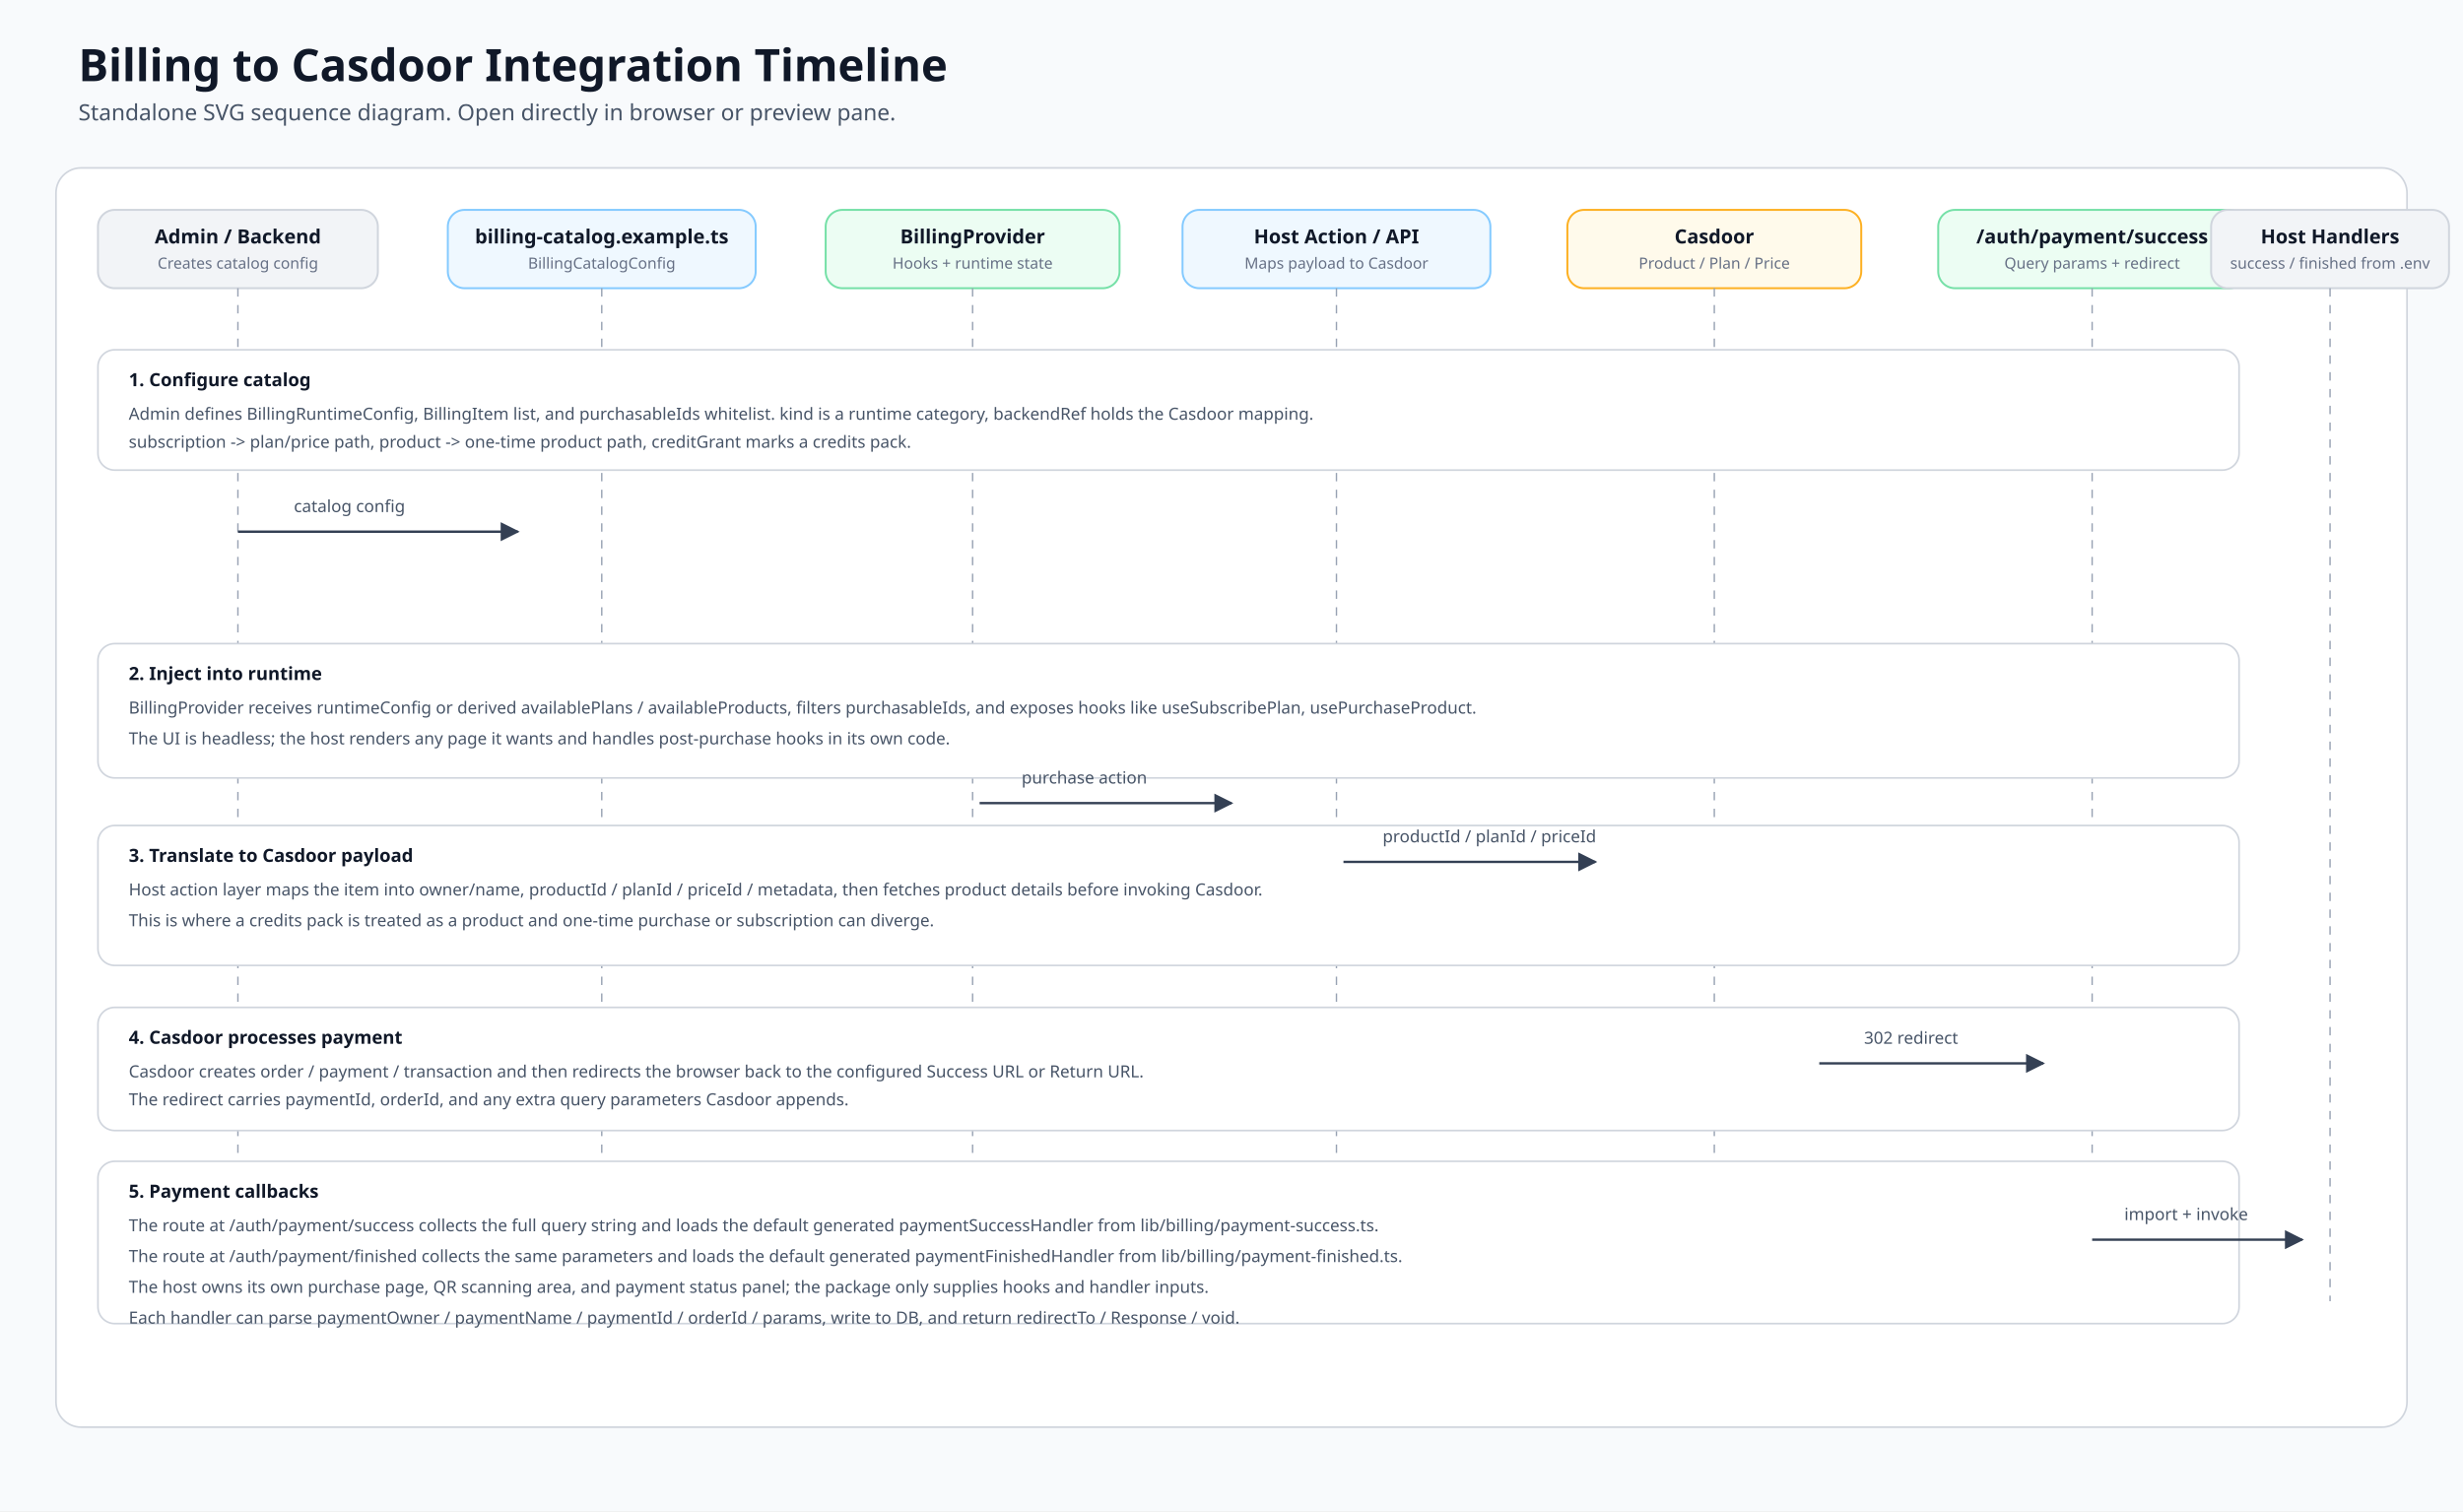
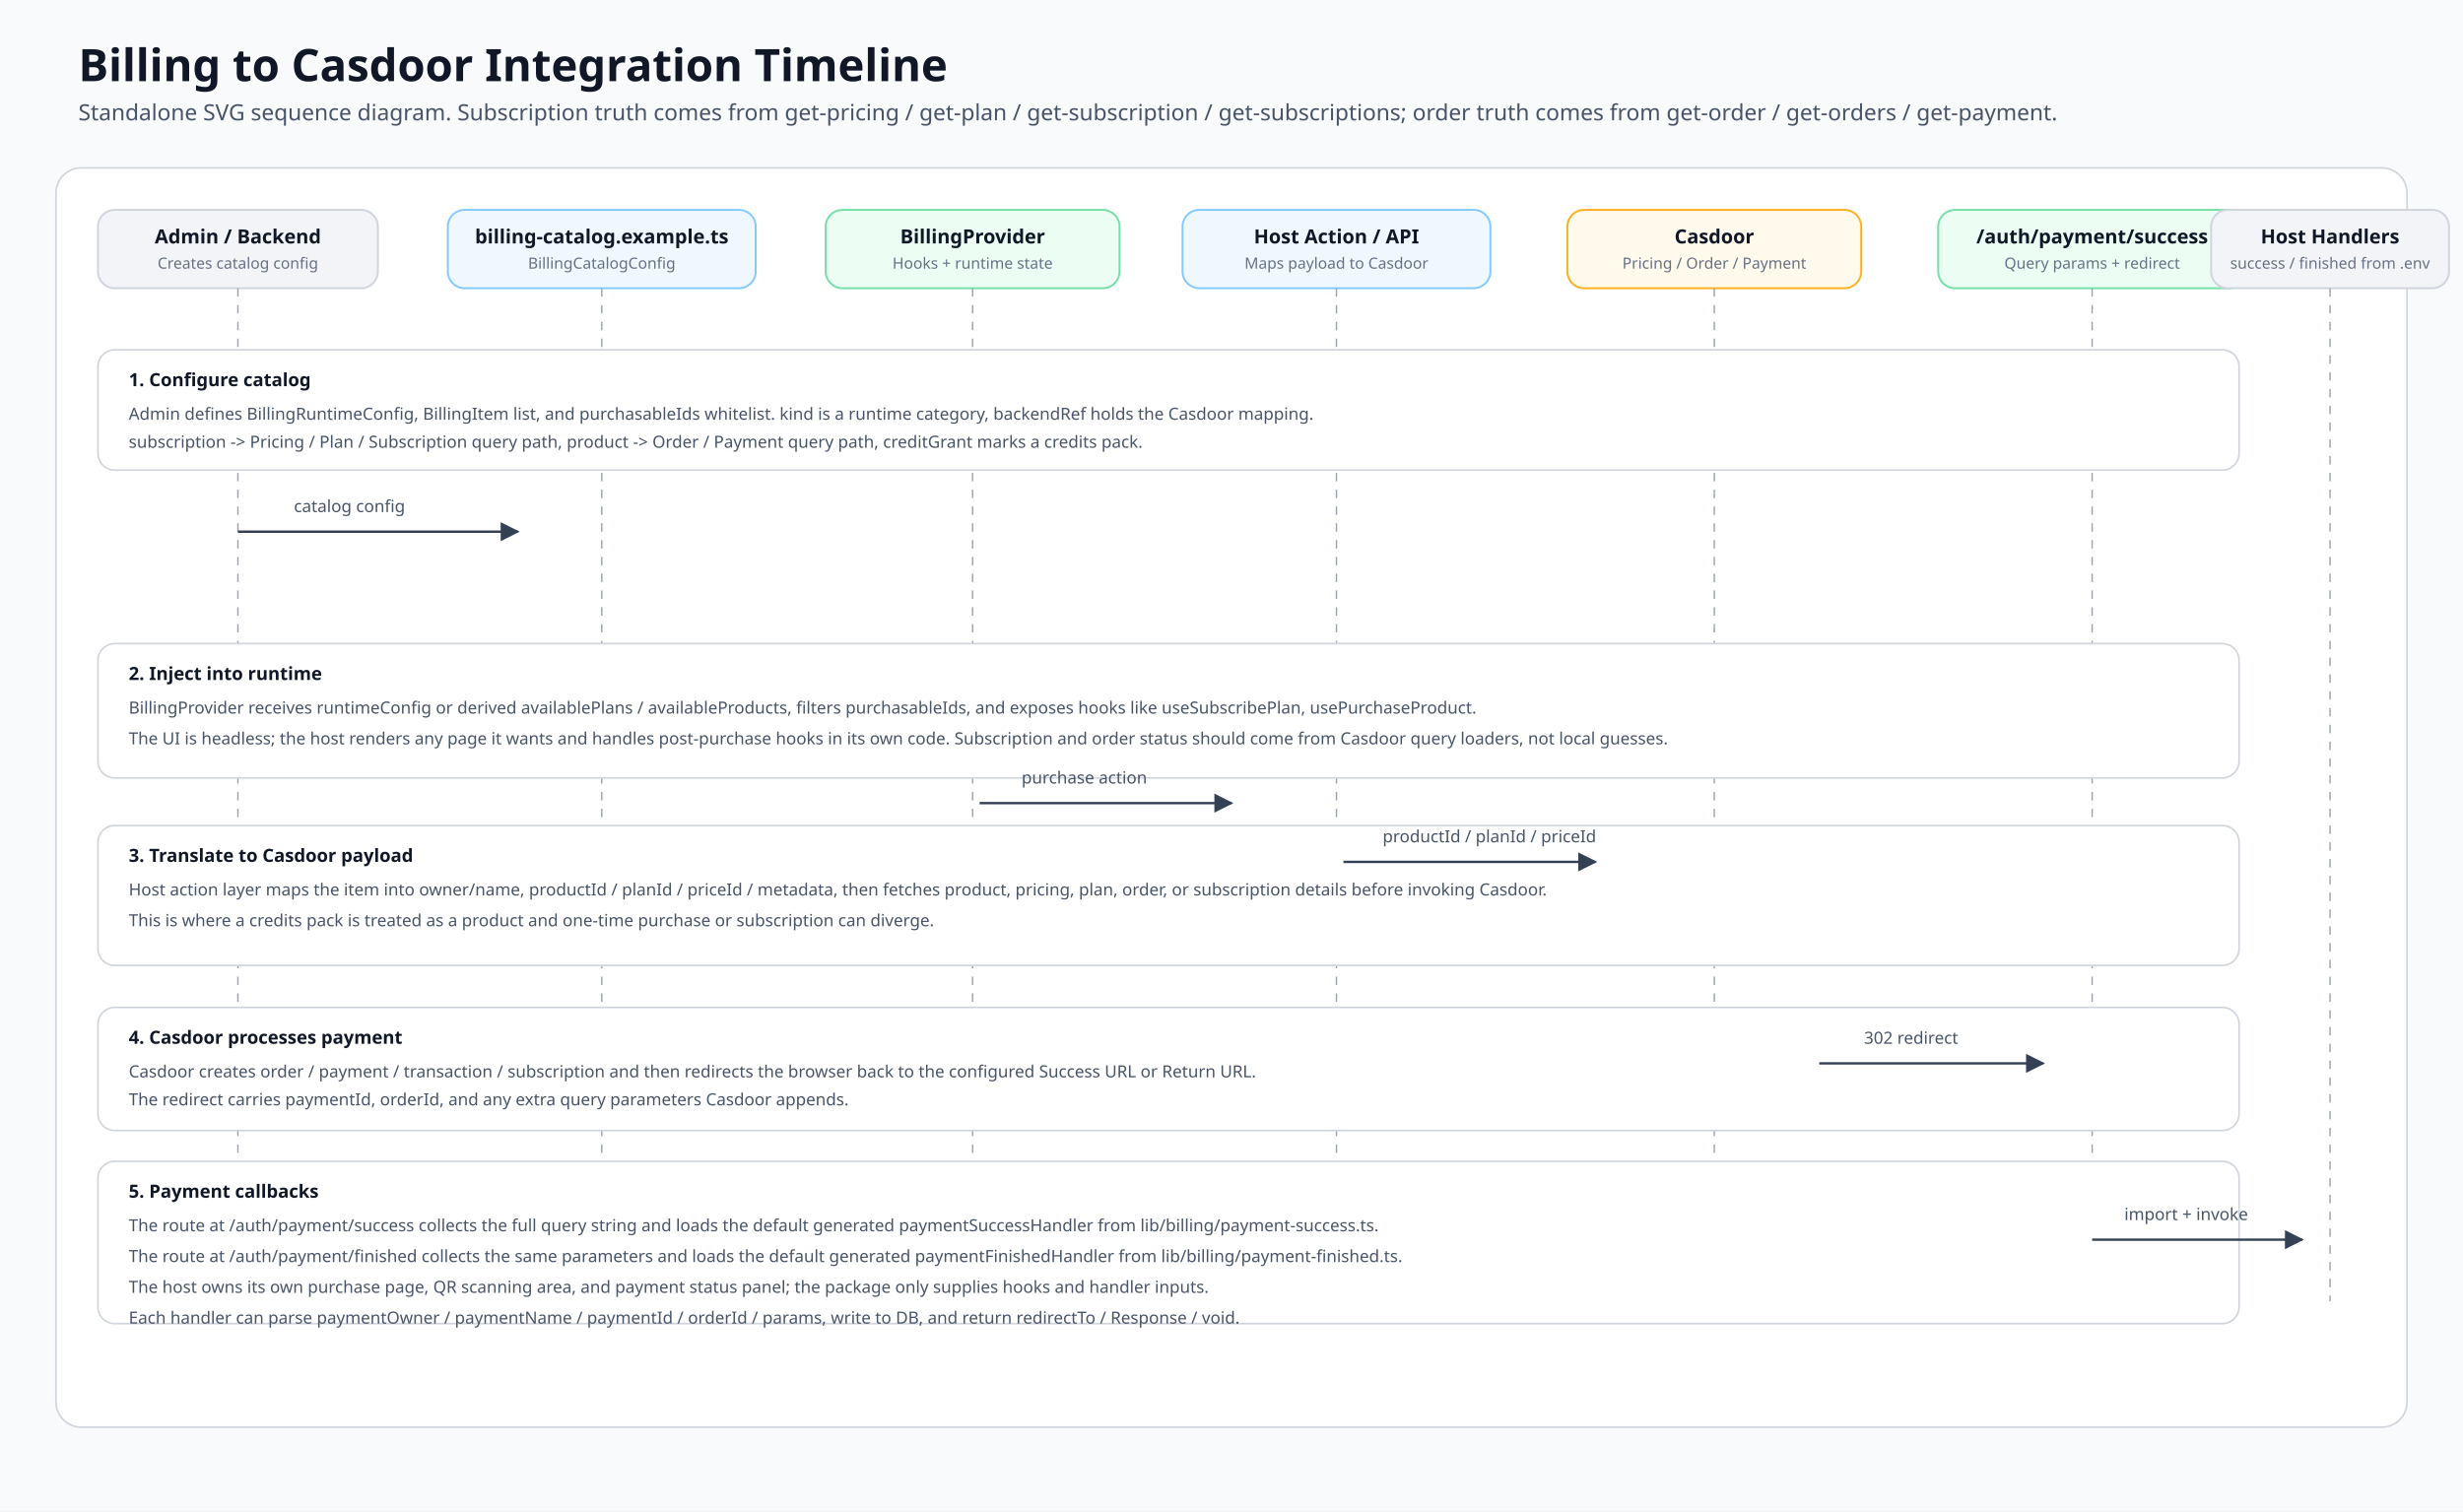
<svg xmlns="http://www.w3.org/2000/svg" width="1760" height="1080" viewBox="0 0 1760 1080" role="img" aria-labelledby="title desc">
  <defs>
    <marker id="arrow" viewBox="0 0 10 10" refX="9" refY="5" markerWidth="8" markerHeight="8" orient="auto-start-reverse">
      <path d="M 0 0 L 10 5 L 0 10 z" fill="#344054" />
    </marker>
    <style>
      .bg { fill: #f8fafc; }
      .title { font: 700 32px sans-serif; fill: #101828; }
      .subtitle { font: 400 16px sans-serif; fill: #475467; }
      .lane { fill: #ffffff; stroke: #d0d5dd; stroke-width: 1.2; rx: 18; }
      .lane-title { font: 700 18px sans-serif; fill: #101828; }
      .participant { fill: #eff8ff; stroke: #84caff; stroke-width: 1.4; rx: 12; }
      .participant-strong { fill: #ecfdf3; stroke: #75e0a7; stroke-width: 1.4; rx: 12; }
      .participant-warn { fill: #fffaeb; stroke: #fdb022; stroke-width: 1.4; rx: 12; }
      .participant-gray { fill: #f2f4f7; stroke: #d0d5dd; stroke-width: 1.4; rx: 12; }
      .label { font: 600 14px sans-serif; fill: #101828; }
      .small { font: 400 12px sans-serif; fill: #475467; }
      .tiny { font: 400 11px sans-serif; fill: #667085; }
      .line { stroke: #344054; stroke-width: 1.7; fill: none; marker-end: url(#arrow); }
      .note { fill: #ffffff; stroke: #d0d5dd; stroke-width: 1.2; rx: 12; }
      .note-title { font: 700 13px sans-serif; fill: #101828; }
      .note-text { font: 400 12px sans-serif; fill: #475467; }
      .step { fill: #ffffff; stroke: #d0d5dd; stroke-width: 1.2; rx: 12; }
    </style>
  </defs>
  <rect class="bg" x="0" y="0" width="1760" height="1080" />
  <text class="title" x="56" y="58">Billing to Casdoor Integration Timeline</text>
-   <text class="subtitle" x="56" y="86">Standalone SVG sequence diagram. Open directly in browser or preview pane.</text>
+   <text class="subtitle" x="56" y="86">Standalone SVG sequence diagram. Subscription truth comes from get-pricing / get-plan / get-subscription / get-subscriptions; order truth comes from get-order / get-orders / get-payment.</text>
  <rect class="lane" x="40" y="120" width="1680" height="900" />
  <g transform="translate(70,150)">
    <rect class="participant-gray" x="0" y="0" width="200" height="56" />
    <text class="label" x="100" y="24" text-anchor="middle">Admin / Backend</text>
    <text class="tiny" x="100" y="42" text-anchor="middle">Creates catalog config</text>
    <line x1="100" y1="56" x2="100" y2="780" stroke="#98a2b3" stroke-dasharray="6 6" />
  </g>
  <g transform="translate(320,150)">
    <rect class="participant" x="0" y="0" width="220" height="56" />
    <text class="label" x="110" y="24" text-anchor="middle">billing-catalog.example.ts</text>
    <text class="tiny" x="110" y="42" text-anchor="middle">BillingCatalogConfig</text>
    <line x1="110" y1="56" x2="110" y2="780" stroke="#98a2b3" stroke-dasharray="6 6" />
  </g>
  <g transform="translate(590,150)">
    <rect class="participant-strong" x="0" y="0" width="210" height="56" />
    <text class="label" x="105" y="24" text-anchor="middle">BillingProvider</text>
    <text class="tiny" x="105" y="42" text-anchor="middle">Hooks + runtime state</text>
    <line x1="105" y1="56" x2="105" y2="780" stroke="#98a2b3" stroke-dasharray="6 6" />
  </g>
  <g transform="translate(845,150)">
    <rect class="participant" x="0" y="0" width="220" height="56" />
    <text class="label" x="110" y="24" text-anchor="middle">Host Action / API</text>
    <text class="tiny" x="110" y="42" text-anchor="middle">Maps payload to Casdoor</text>
    <line x1="110" y1="56" x2="110" y2="780" stroke="#98a2b3" stroke-dasharray="6 6" />
  </g>
  <g transform="translate(1120,150)">
    <rect class="participant-warn" x="0" y="0" width="210" height="56" />
    <text class="label" x="105" y="24" text-anchor="middle">Casdoor</text>
-     <text class="tiny" x="105" y="42" text-anchor="middle">Product / Plan / Price</text>
+     <text class="tiny" x="105" y="42" text-anchor="middle">Pricing / Order / Payment</text>
    <line x1="105" y1="56" x2="105" y2="780" stroke="#98a2b3" stroke-dasharray="6 6" />
  </g>
  <g transform="translate(1385,150)">
    <rect class="participant-strong" x="0" y="0" width="220" height="56" />
    <text class="label" x="110" y="24" text-anchor="middle">/auth/payment/success</text>
    <text class="tiny" x="110" y="42" text-anchor="middle">Query params + redirect</text>
    <line x1="110" y1="56" x2="110" y2="780" stroke="#98a2b3" stroke-dasharray="6 6" />
  </g>
  <g transform="translate(1600,150)">
    <rect class="participant-gray" x="-20" y="0" width="170" height="56" />
    <text class="label" x="65" y="24" text-anchor="middle">Host Handlers</text>
    <text class="tiny" x="65" y="42" text-anchor="middle">success / finished from .env</text>
    <line x1="65" y1="56" x2="65" y2="780" stroke="#98a2b3" stroke-dasharray="6 6" />
  </g>
  <g transform="translate(70,250)">
    <rect class="step" x="0" y="0" width="1530" height="86" />
    <text class="note-title" x="22" y="26">1. Configure catalog</text>
    <text class="note-text" x="22" y="50">Admin defines BillingRuntimeConfig, BillingItem list, and purchasableIds whitelist. kind is a runtime category, backendRef holds the Casdoor mapping.</text>
-     <text class="note-text" x="22" y="70">subscription -&gt; plan/price path, product -&gt; one-time product path, creditGrant marks a credits pack.</text>
+     <text class="note-text" x="22" y="70">subscription -&gt; Pricing / Plan / Subscription query path, product -&gt; Order / Payment query path, creditGrant marks a credits pack.</text>
  </g>
  <path class="line" d="M 170 380 C 260 380, 280 380, 370 380" />
  <text class="small" x="210" y="366">catalog config</text>
  <g transform="translate(70,460)">
    <rect class="step" x="0" y="0" width="1530" height="96" />
    <text class="note-title" x="22" y="26">2. Inject into runtime</text>
    <text class="note-text" x="22" y="50">BillingProvider receives runtimeConfig or derived availablePlans / availableProducts, filters purchasableIds, and exposes hooks like useSubscribePlan, usePurchaseProduct.</text>
-     <text class="note-text" x="22" y="72">The UI is headless; the host renders any page it wants and handles post-purchase hooks in its own code.</text>
+     <text class="note-text" x="22" y="72">The UI is headless; the host renders any page it wants and handles post-purchase hooks in its own code. Subscription and order status should come from Casdoor query loaders, not local guesses.</text>
  </g>
  <path class="line" d="M 700 574 C 780 574, 800 574, 880 574" />
  <text class="small" x="730" y="560">purchase action</text>
  <g transform="translate(70,590)">
    <rect class="step" x="0" y="0" width="1530" height="100" />
    <text class="note-title" x="22" y="26">3. Translate to Casdoor payload</text>
-     <text class="note-text" x="22" y="50">Host action layer maps the item into owner/name, productId / planId / priceId / metadata, then fetches product details before invoking Casdoor.</text>
+     <text class="note-text" x="22" y="50">Host action layer maps the item into owner/name, productId / planId / priceId / metadata, then fetches product, pricing, plan, order, or subscription details before invoking Casdoor.</text>
    <text class="note-text" x="22" y="72">This is where a credits pack is treated as a product and one-time purchase or subscription can diverge.</text>
  </g>
  <path class="line" d="M 960 616 C 1040 616, 1060 616, 1140 616" />
  <text class="small" x="988" y="602">productId / planId / priceId</text>
  <g transform="translate(70,720)">
    <rect class="step" x="0" y="0" width="1530" height="88" />
    <text class="note-title" x="22" y="26">4. Casdoor processes payment</text>
-     <text class="note-text" x="22" y="50">Casdoor creates order / payment / transaction and then redirects the browser back to the configured Success URL or Return URL.</text>
+     <text class="note-text" x="22" y="50">Casdoor creates order / payment / transaction / subscription and then redirects the browser back to the configured Success URL or Return URL.</text>
    <text class="note-text" x="22" y="70">The redirect carries paymentId, orderId, and any extra query parameters Casdoor appends.</text>
  </g>
  <path class="line" d="M 1300 760 C 1370 760, 1390 760, 1460 760" />
  <text class="small" x="1332" y="746">302 redirect</text>
  <g transform="translate(70,830)">
    <rect class="step" x="0" y="0" width="1530" height="116" />
    <text class="note-title" x="22" y="26">5. Payment callbacks</text>
    <text class="note-text" x="22" y="50">The route at /auth/payment/success collects the full query string and loads the default generated paymentSuccessHandler from lib/billing/payment-success.ts.</text>
    <text class="note-text" x="22" y="72">The route at /auth/payment/finished collects the same parameters and loads the default generated paymentFinishedHandler from lib/billing/payment-finished.ts.</text>
    <text class="note-text" x="22" y="94">The host owns its own purchase page, QR scanning area, and payment status panel; the package only supplies hooks and handler inputs.</text>
    <text class="note-text" x="22" y="116">Each handler can parse paymentOwner / paymentName / paymentId / orderId / params, write to DB, and return redirectTo / Response / void.</text>
  </g>
  <path class="line" d="M 1495 886 C 1560 886, 1580 886, 1645 886" />
  <text class="small" x="1518" y="872">import + invoke</text>
</svg>
